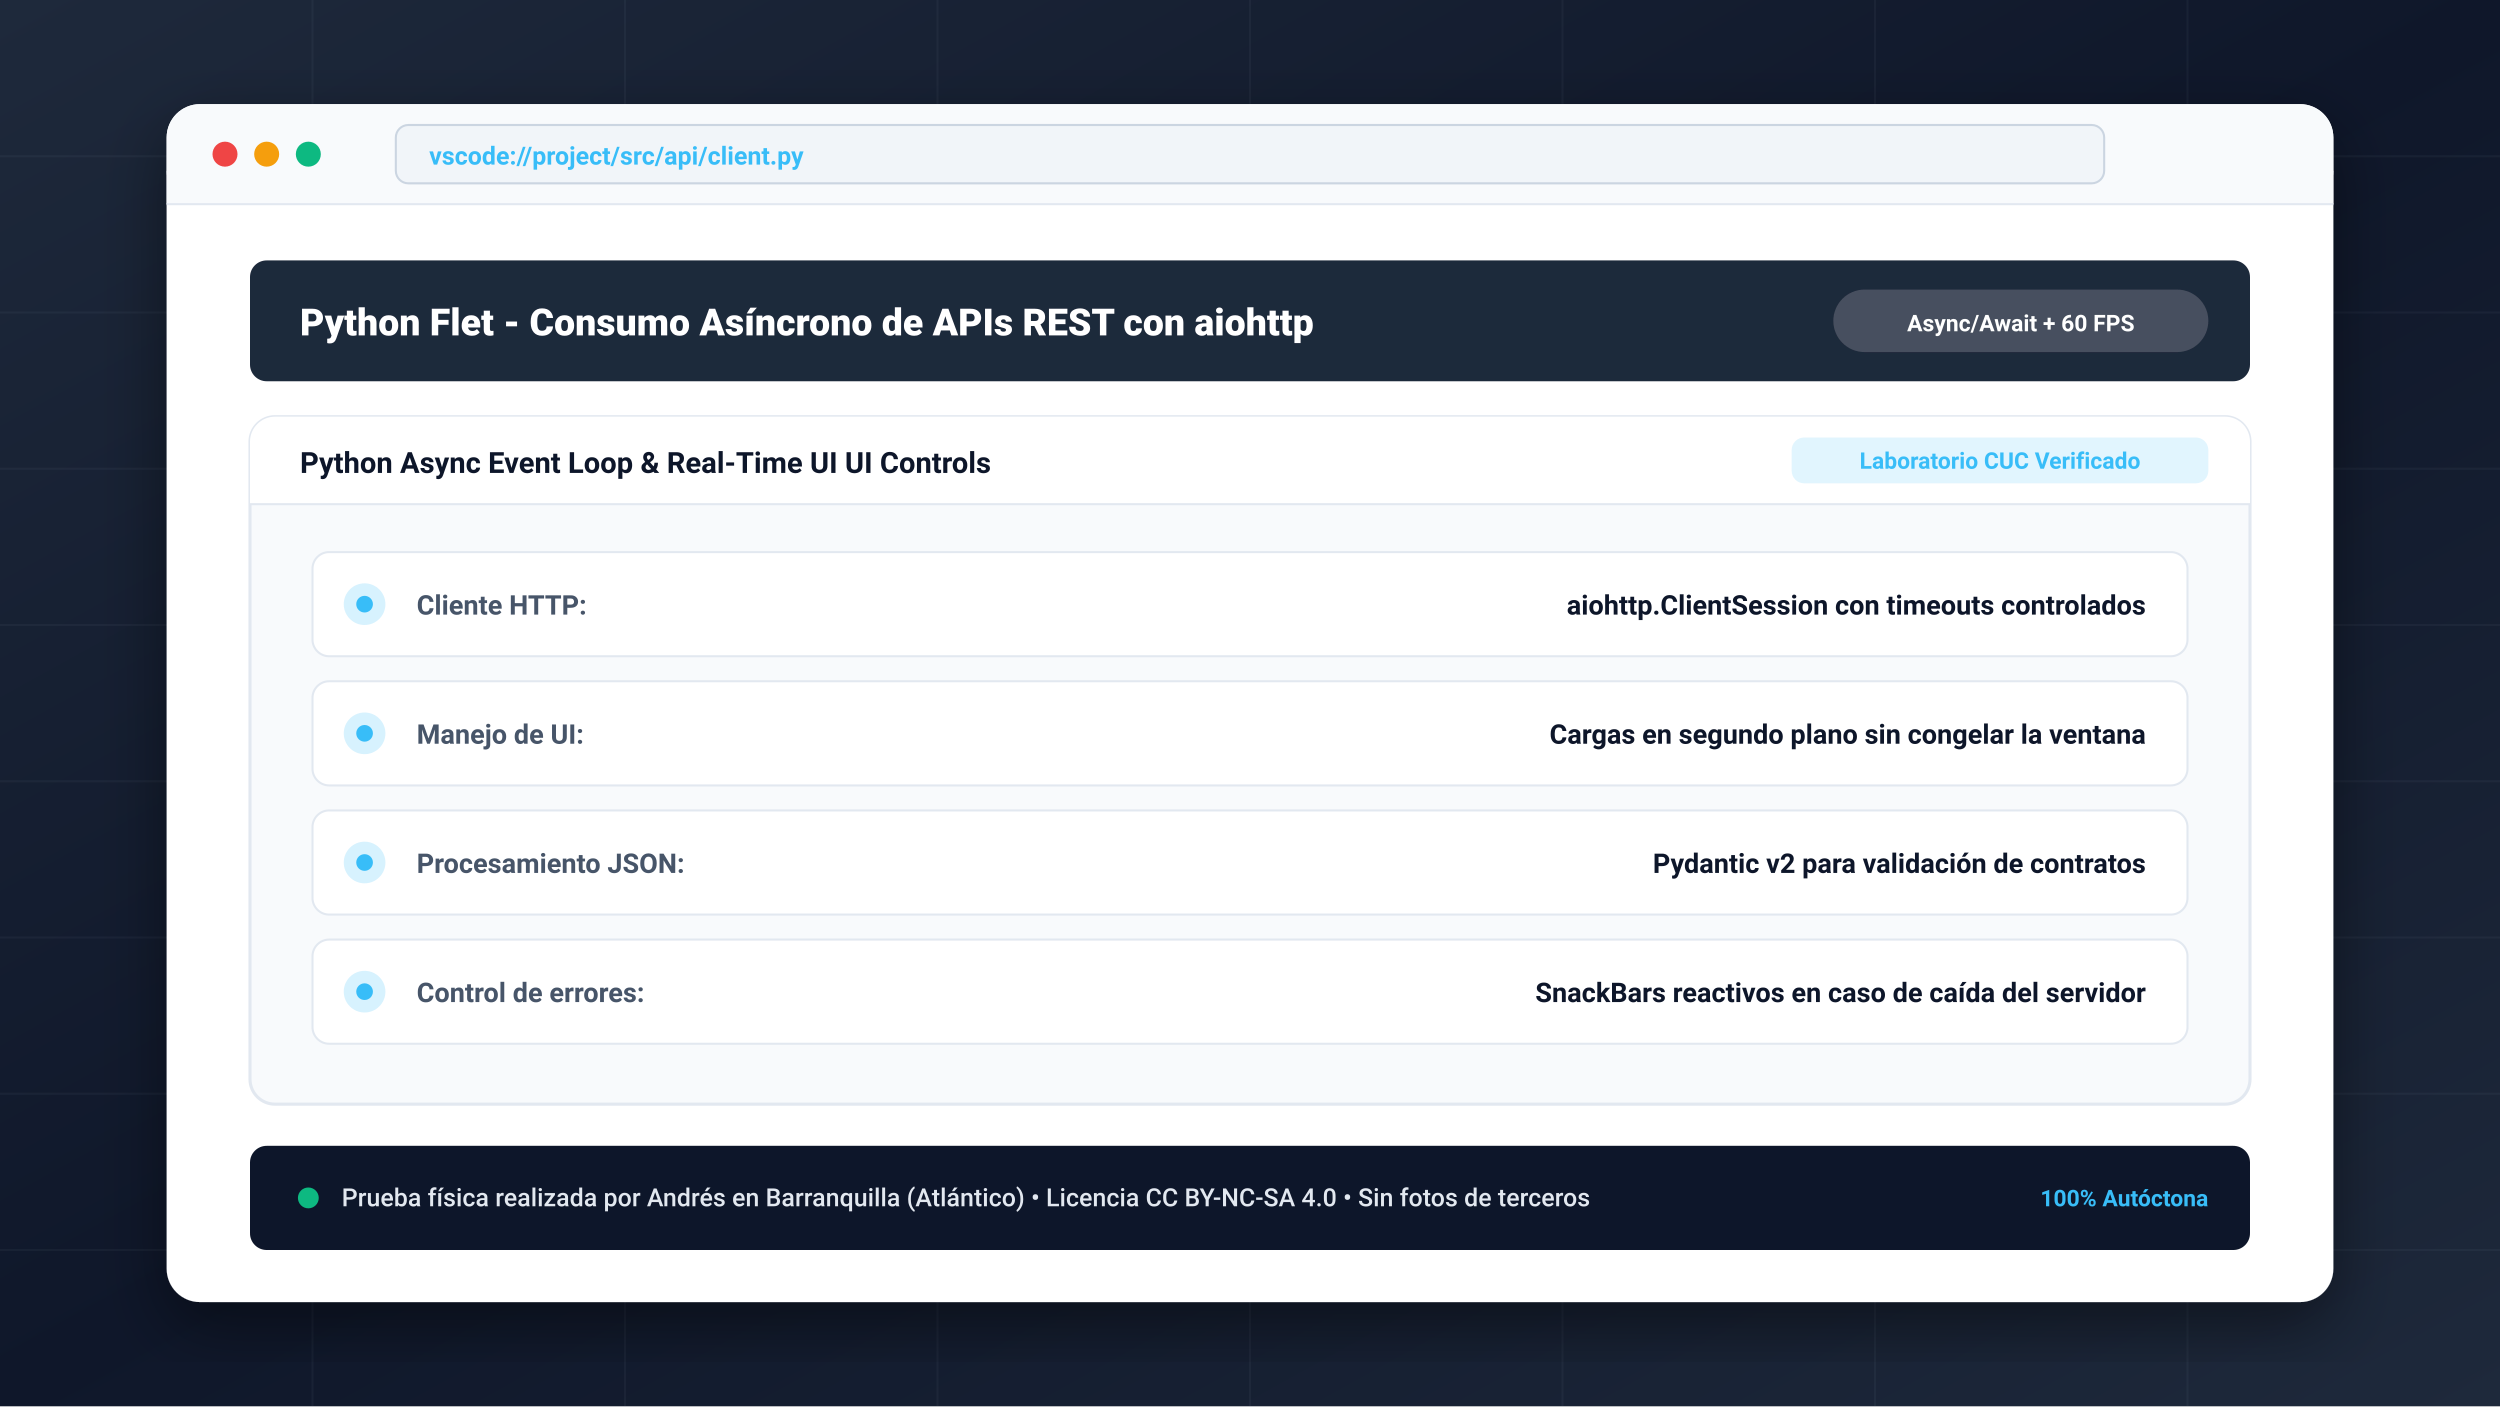
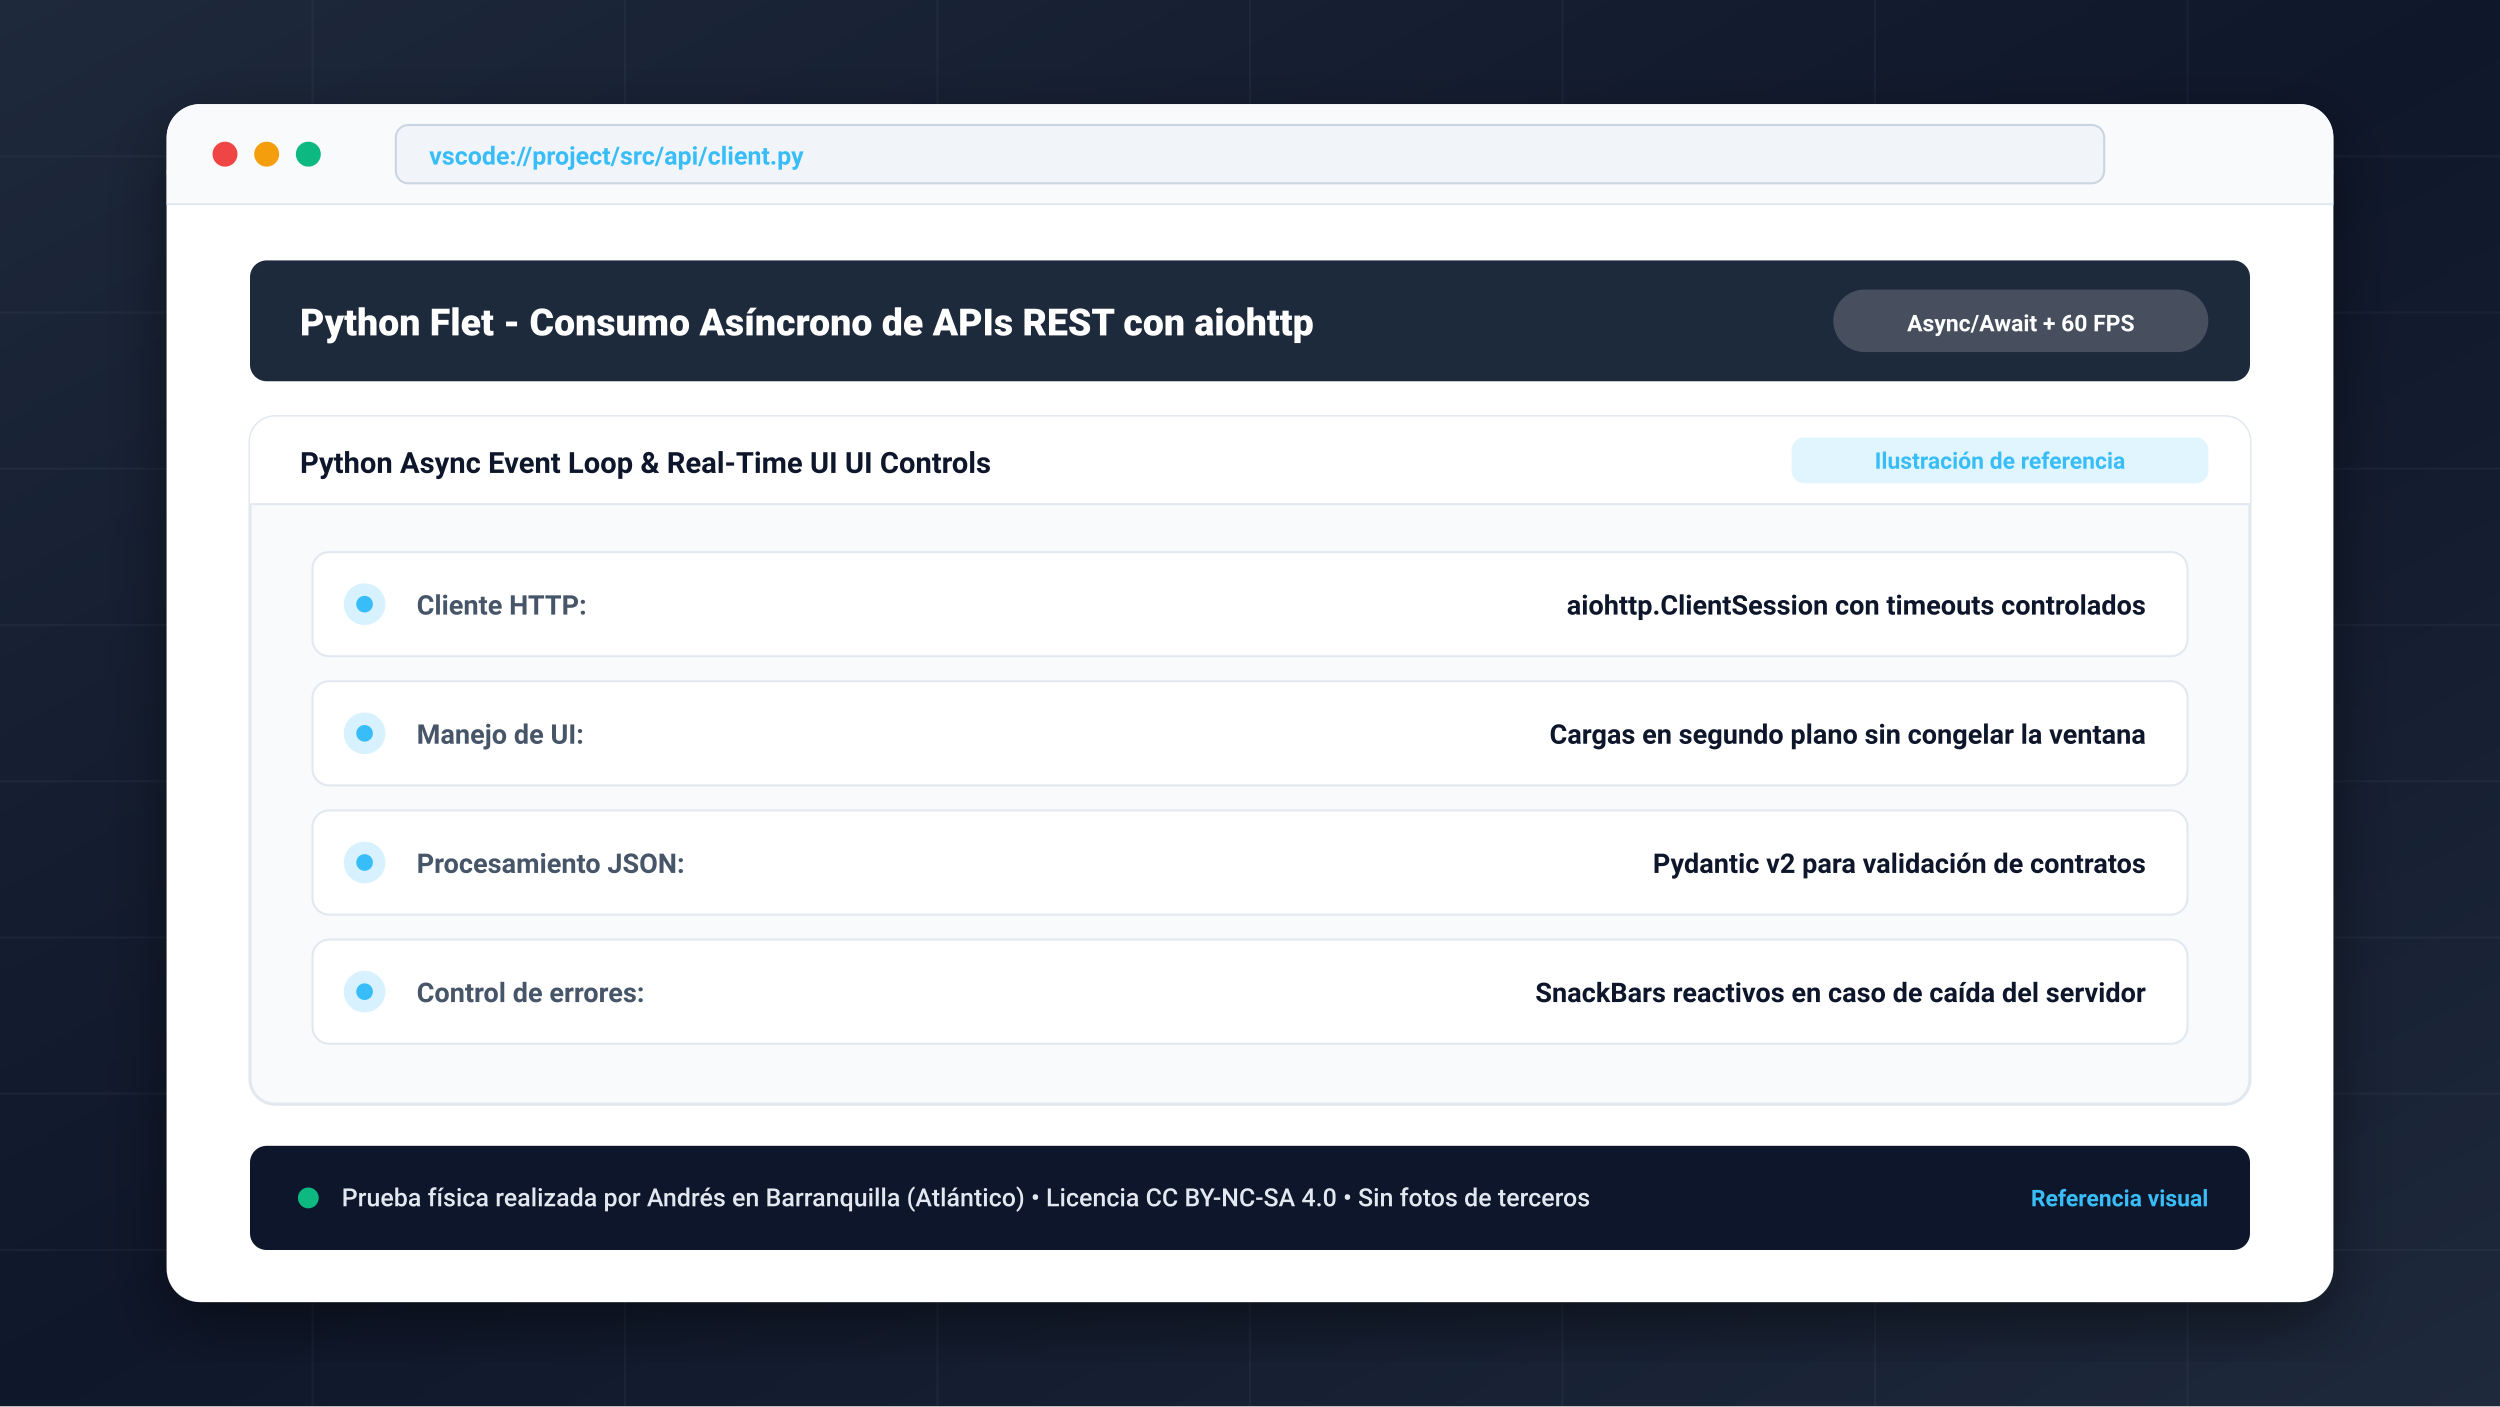
<svg xmlns="http://www.w3.org/2000/svg" viewBox="0 0 1200 675" width="1200" height="675">
  <defs>
    <linearGradient id="bg-grad-flet-rest-api" x1="0%" y1="0%" x2="100%" y2="100%">
      <stop offset="0%" stop-color="#1e293b" />
      <stop offset="50%" stop-color="#0f172a" />
      <stop offset="100%" stop-color="#1e293b" />
    </linearGradient>
    <filter id="shadow-flet-rest-api" x="-5%" y="-5%" width="110%" height="110%">
      <feDropShadow dx="0" dy="12" stdDeviation="16" flood-color="#000000" flood-opacity="0.45" />
    </filter>
  </defs>
  <rect width="1200" height="675" fill="url(#bg-grad-flet-rest-api)" />
  <g opacity="0.06" stroke="#94a3b8" stroke-width="1">
    <line x1="0" y1="75" x2="1200" y2="75" />
    <line x1="0" y1="150" x2="1200" y2="150" />
    <line x1="0" y1="225" x2="1200" y2="225" />
    <line x1="0" y1="300" x2="1200" y2="300" />
    <line x1="0" y1="375" x2="1200" y2="375" />
    <line x1="0" y1="450" x2="1200" y2="450" />
    <line x1="0" y1="525" x2="1200" y2="525" />
    <line x1="0" y1="600" x2="1200" y2="600" />
    <line x1="150" y1="0" x2="150" y2="675" />
    <line x1="300" y1="0" x2="300" y2="675" />
    <line x1="450" y1="0" x2="450" y2="675" />
    <line x1="600" y1="0" x2="600" y2="675" />
    <line x1="750" y1="0" x2="750" y2="675" />
    <line x1="900" y1="0" x2="900" y2="675" />
    <line x1="1050" y1="0" x2="1050" y2="675" />
  </g>
  <g transform="translate(80, 50)" filter="url(#shadow-flet-rest-api)">
    <rect width="1040" height="575" rx="16" fill="#ffffff" />
    <rect width="1040" height="48" rx="16" fill="#f8fafc" />
    <path d="M0 32 h1040 v16 h-1040 z" fill="#f8fafc" />
    <line x1="0" y1="48" x2="1040" y2="48" stroke="#e2e8f0" stroke-width="1" />
    <circle cx="28" cy="24" r="6" fill="#ef4444" />
    <circle cx="48" cy="24" r="6" fill="#f59e0b" />
    <circle cx="68" cy="24" r="6" fill="#10b981" />
    <rect x="110" y="10" width="820" height="28" rx="6" fill="#f1f5f9" stroke="#cbd5e1" stroke-width="1" />
    <text x="126" y="29" font-family="-apple-system, BlinkMacSystemFont, 'Segoe UI', Roboto, sans-serif" font-size="12" fill="#38bdf8" font-weight="600">vscode://project/src/api/client.py</text>
    <g transform="translate(40, 75)">
      <rect width="960" height="58" rx="8" fill="#1e293b" />
      <text x="24" y="36" font-family="-apple-system, BlinkMacSystemFont, 'Segoe UI', Roboto, sans-serif" font-size="18" fill="#ffffff" font-weight="800">Python Flet - Consumo Asíncrono de APIs REST con aiohttp</text>
      <rect x="760" y="14" width="180" height="30" rx="15" fill="#ffffff" opacity="0.18" />
      <text x="850" y="34" font-family="-apple-system, BlinkMacSystemFont, 'Segoe UI', Roboto, sans-serif" font-size="11" fill="#ffffff" font-weight="700" text-anchor="middle">Async/Await + 60 FPS</text>
    </g>
    <g transform="translate(40, 150)">
      <rect width="960" height="330" rx="12" fill="#f8fafc" stroke="#e2e8f0" stroke-width="1.5" />
      <rect width="960" height="42" rx="12" fill="#ffffff" />
      <path d="M0 26 h960 v16 h-960 z" fill="#ffffff" />
      <line x1="0" y1="42" x2="960" y2="42" stroke="#e2e8f0" stroke-width="1" />
      <text x="24" y="27" font-family="-apple-system, BlinkMacSystemFont, 'Segoe UI', Roboto, sans-serif" font-size="14" fill="#0f172a" font-weight="700">Python Async Event Loop &amp; Real-Time UI UI Controls</text>
      <rect x="740" y="10" width="200" height="22" rx="6" fill="#38bdf8" opacity="0.15" />
-       <text x="840" y="25" font-family="-apple-system, BlinkMacSystemFont, 'Segoe UI', Roboto, sans-serif" font-size="11" fill="#38bdf8" font-weight="700" text-anchor="middle">Laboratorio CUC Verificado</text>
+       <text x="840" y="25" font-family="-apple-system, BlinkMacSystemFont, 'Segoe UI', Roboto, sans-serif" font-size="11" fill="#38bdf8" font-weight="700" text-anchor="middle">Ilustración de referencia</text>
      <g transform="translate(30, 65)">
        <g transform="translate(0, 0)">
          <rect width="900" height="50" rx="8" fill="#ffffff" stroke="#e2e8f0" stroke-width="1" />
          <circle cx="25" cy="25" r="10" fill="#38bdf8" opacity="0.2" />
          <circle cx="25" cy="25" r="4" fill="#38bdf8" />
          <text x="50" y="30" font-family="-apple-system, BlinkMacSystemFont, 'Segoe UI', Roboto, sans-serif" font-size="13" fill="#475569" font-weight="600">Cliente HTTP:</text>
          <text x="880" y="30" font-family="-apple-system, BlinkMacSystemFont, 'Segoe UI', Roboto, sans-serif" font-size="13" fill="#0f172a" font-weight="700" text-anchor="end">aiohttp.ClientSession con timeouts controlados</text>
        </g>
        <g transform="translate(0, 62)">
          <rect width="900" height="50" rx="8" fill="#ffffff" stroke="#e2e8f0" stroke-width="1" />
          <circle cx="25" cy="25" r="10" fill="#38bdf8" opacity="0.2" />
          <circle cx="25" cy="25" r="4" fill="#38bdf8" />
          <text x="50" y="30" font-family="-apple-system, BlinkMacSystemFont, 'Segoe UI', Roboto, sans-serif" font-size="13" fill="#475569" font-weight="600">Manejo de UI:</text>
          <text x="880" y="30" font-family="-apple-system, BlinkMacSystemFont, 'Segoe UI', Roboto, sans-serif" font-size="13" fill="#0f172a" font-weight="700" text-anchor="end">Cargas en segundo plano sin congelar la ventana</text>
        </g>
        <g transform="translate(0, 124)">
          <rect width="900" height="50" rx="8" fill="#ffffff" stroke="#e2e8f0" stroke-width="1" />
          <circle cx="25" cy="25" r="10" fill="#38bdf8" opacity="0.2" />
          <circle cx="25" cy="25" r="4" fill="#38bdf8" />
          <text x="50" y="30" font-family="-apple-system, BlinkMacSystemFont, 'Segoe UI', Roboto, sans-serif" font-size="13" fill="#475569" font-weight="600">Procesamiento JSON:</text>
          <text x="880" y="30" font-family="-apple-system, BlinkMacSystemFont, 'Segoe UI', Roboto, sans-serif" font-size="13" fill="#0f172a" font-weight="700" text-anchor="end">Pydantic v2 para validación de contratos</text>
        </g>
        <g transform="translate(0, 186)">
          <rect width="900" height="50" rx="8" fill="#ffffff" stroke="#e2e8f0" stroke-width="1" />
          <circle cx="25" cy="25" r="10" fill="#38bdf8" opacity="0.2" />
          <circle cx="25" cy="25" r="4" fill="#38bdf8" />
          <text x="50" y="30" font-family="-apple-system, BlinkMacSystemFont, 'Segoe UI', Roboto, sans-serif" font-size="13" fill="#475569" font-weight="600">Control de errores:</text>
          <text x="880" y="30" font-family="-apple-system, BlinkMacSystemFont, 'Segoe UI', Roboto, sans-serif" font-size="13" fill="#0f172a" font-weight="700" text-anchor="end">SnackBars reactivos en caso de caída del servidor</text>
        </g>
      </g>
    </g>
    <g transform="translate(40, 500)">
      <rect width="960" height="50" rx="8" fill="#0f172a" />
      <circle cx="28" cy="25" r="5" fill="#10b981" />
      <text x="44" y="29" font-family="-apple-system, BlinkMacSystemFont, 'Segoe UI', Roboto, sans-serif" font-size="12" fill="#e2e8f0" font-weight="500">
        Prueba física realizada por Andrés en Barranquilla (Atlántico) • Licencia CC BY-NC-SA 4.0 • Sin fotos de terceros
      </text>
-       <text x="940" y="29" font-family="-apple-system, BlinkMacSystemFont, 'Segoe UI', Roboto, sans-serif" font-size="11" fill="#38bdf8" font-weight="700" text-anchor="end">100% Autóctona</text>
+       <text x="940" y="29" font-family="-apple-system, BlinkMacSystemFont, 'Segoe UI', Roboto, sans-serif" font-size="11" fill="#38bdf8" font-weight="700" text-anchor="end">Referencia visual</text>
    </g>
  </g>
</svg>
